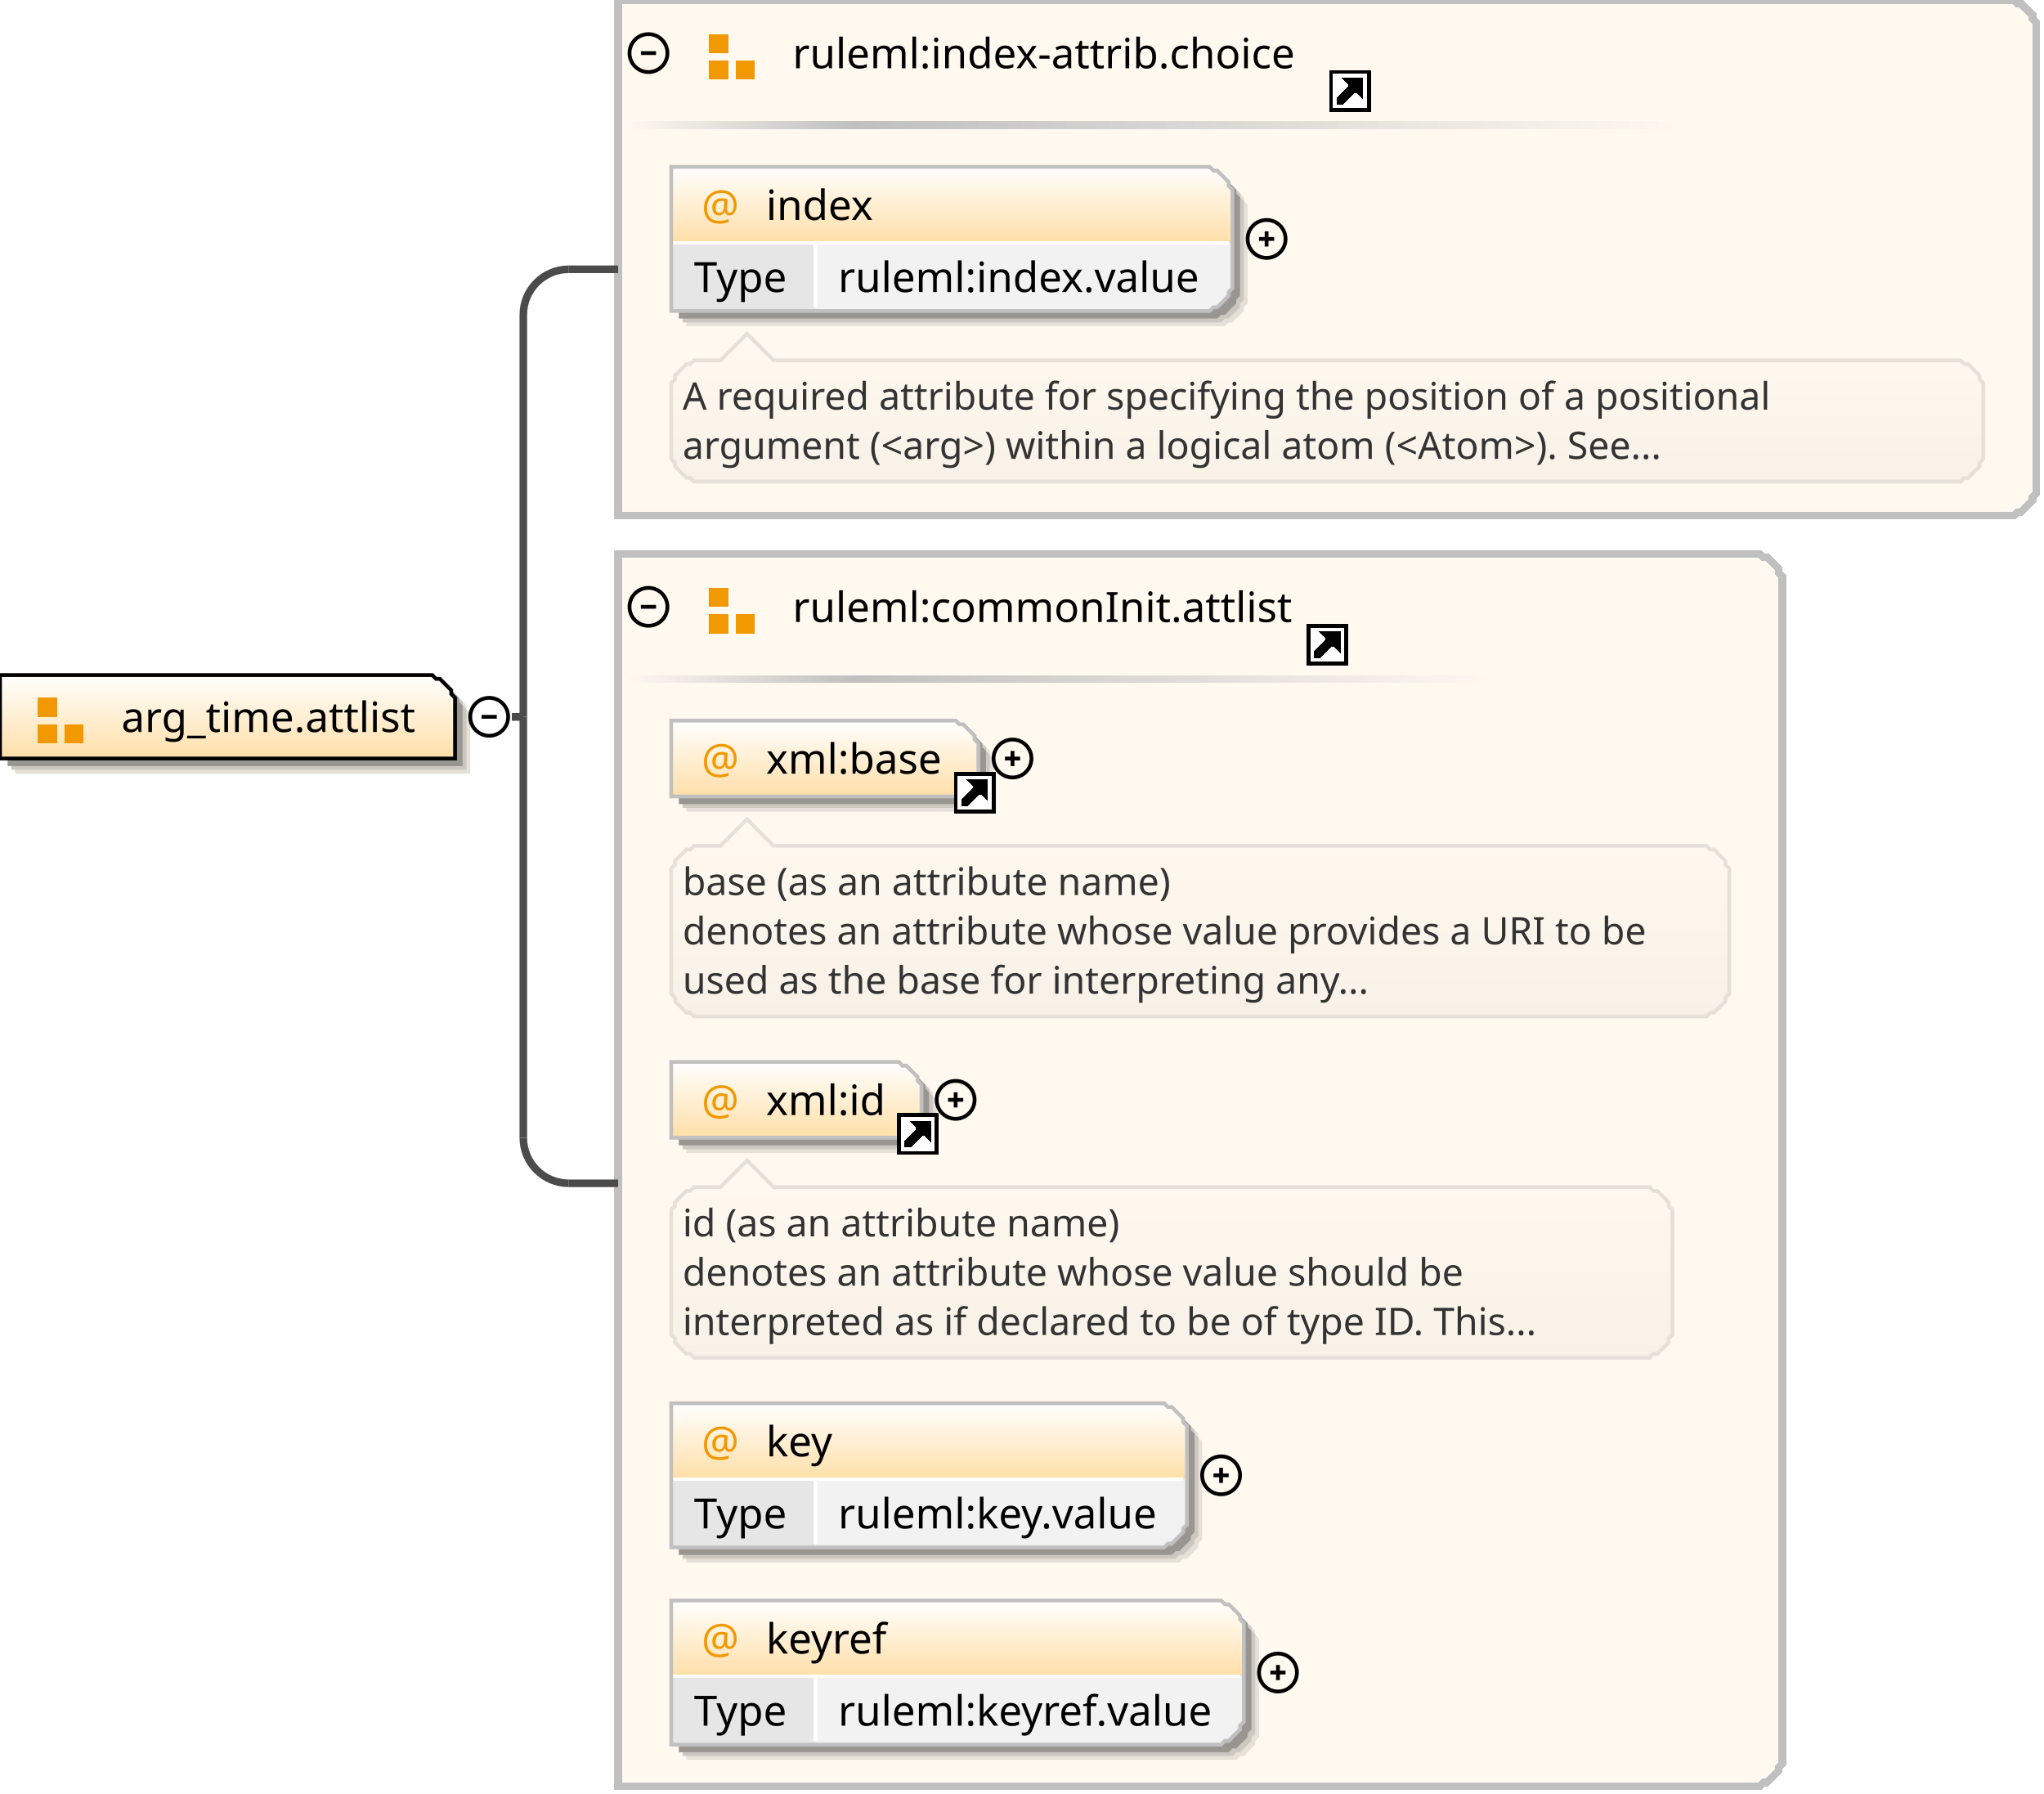
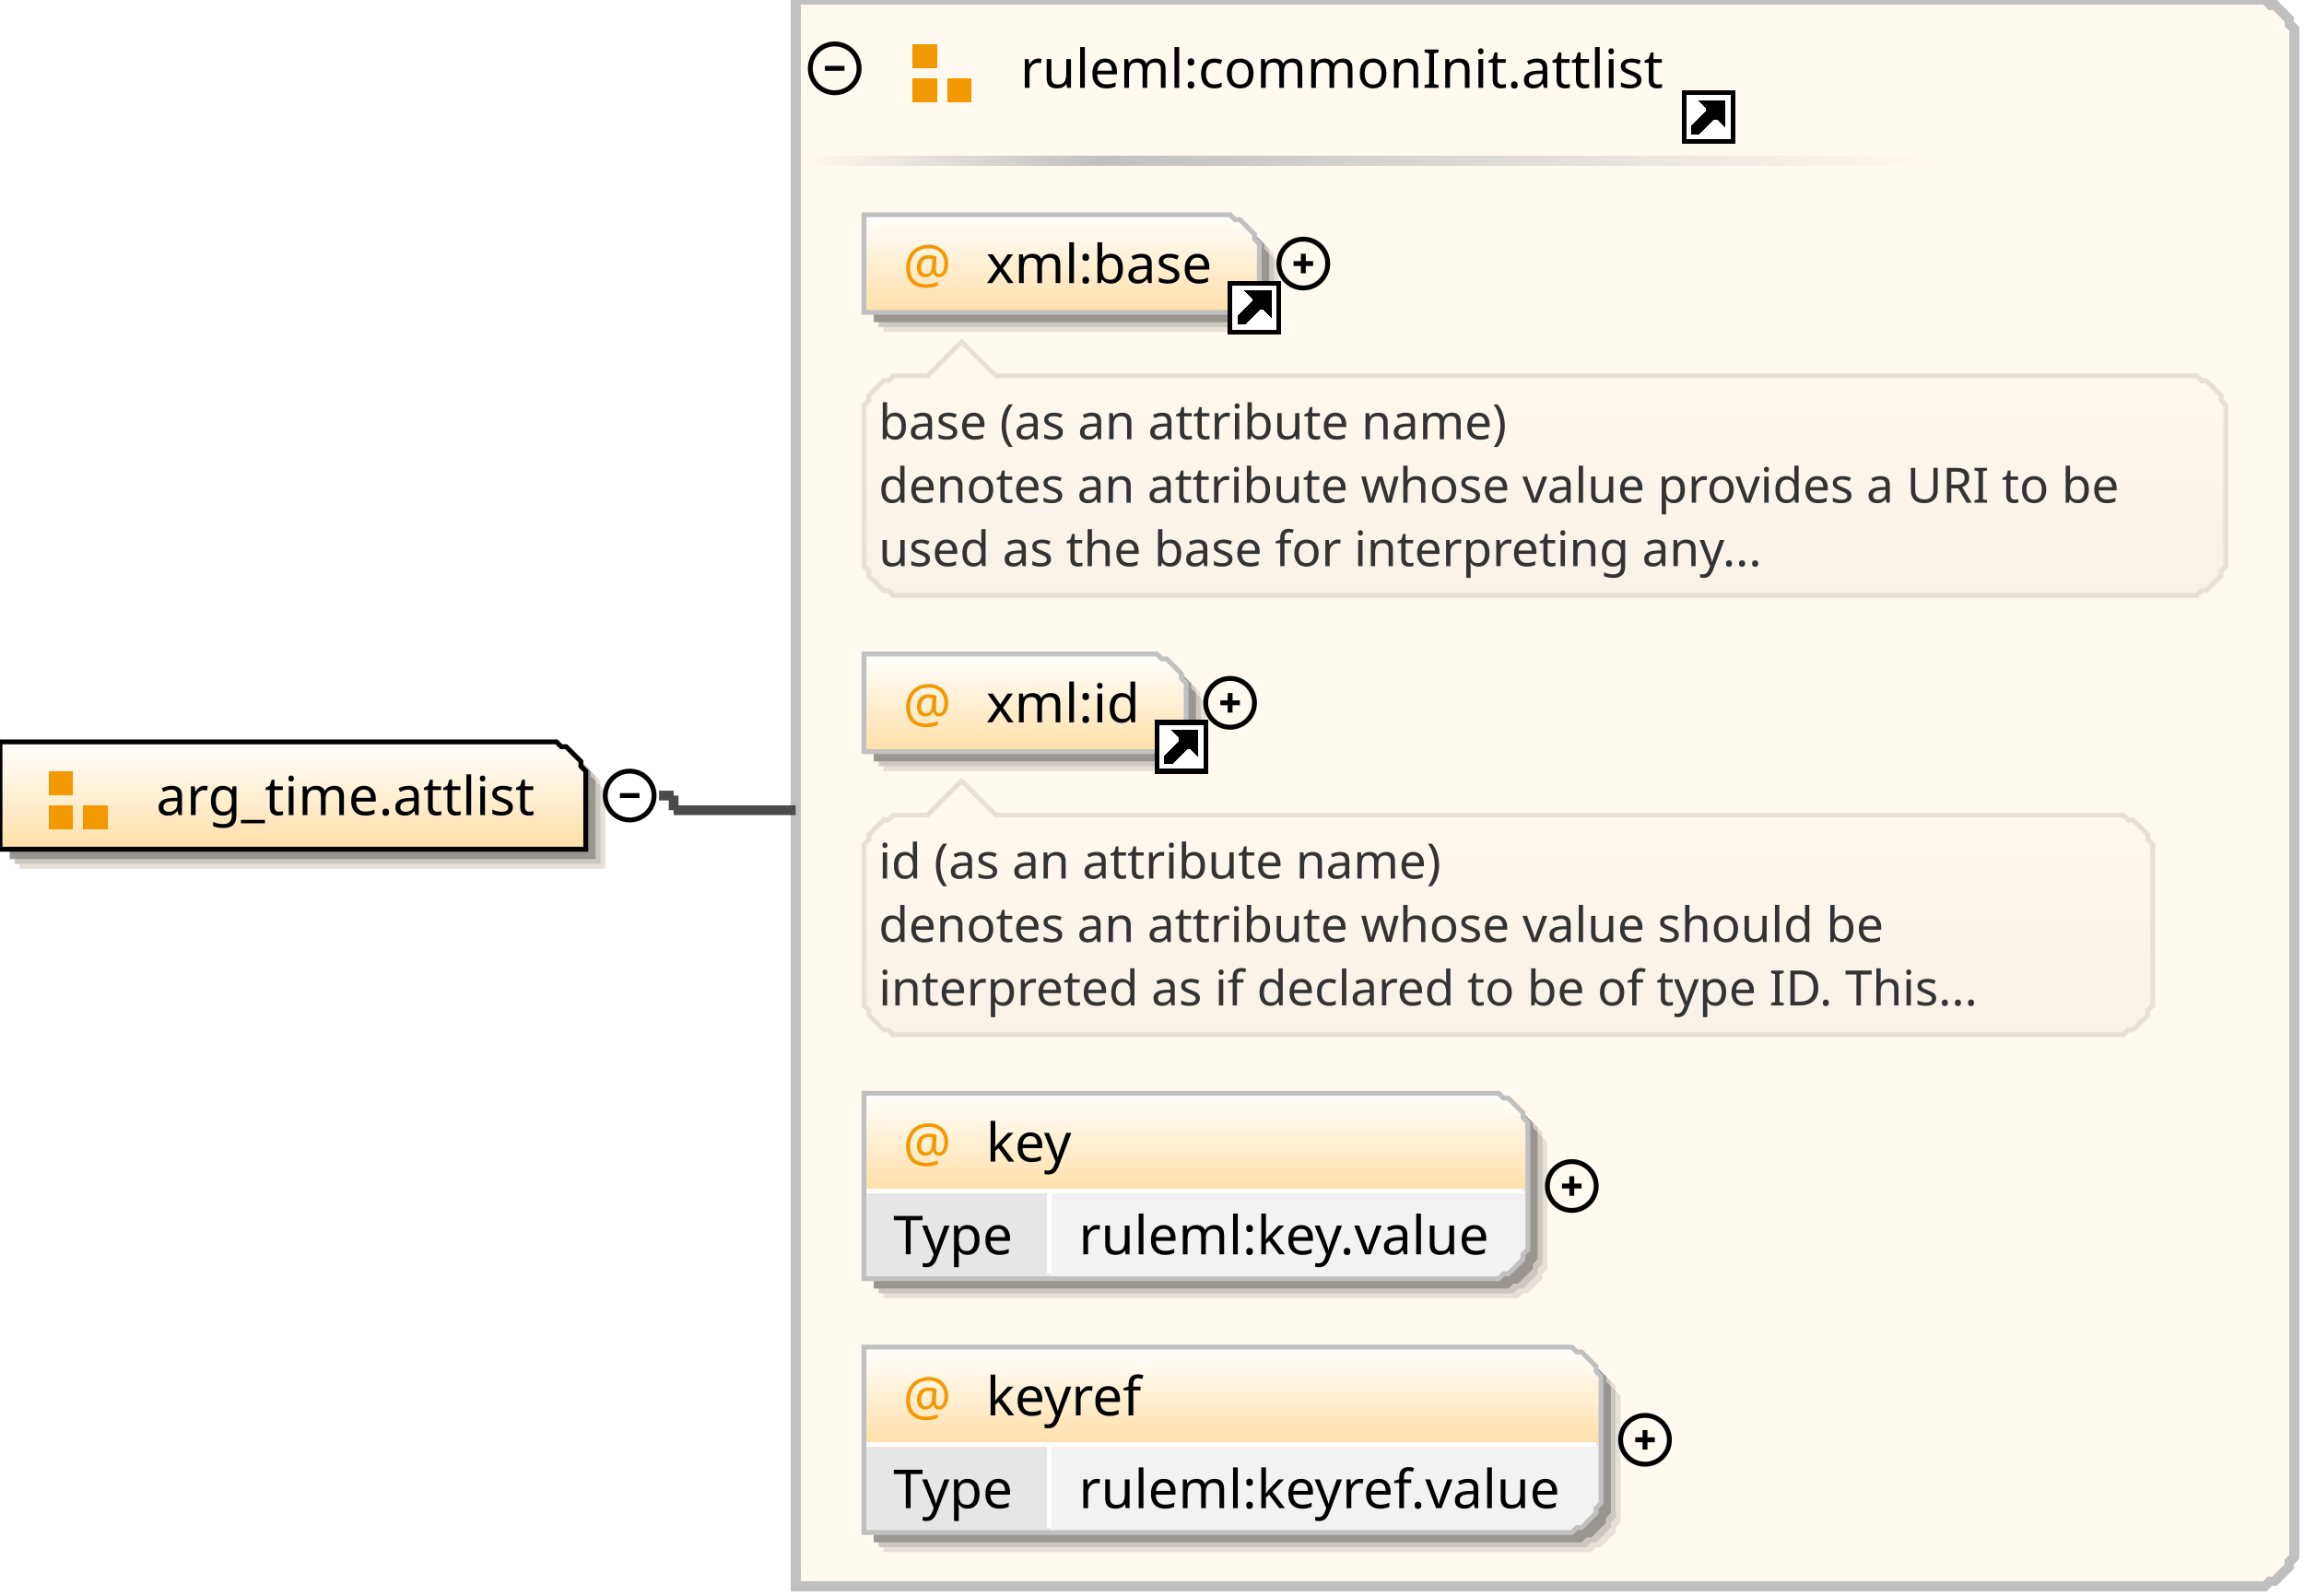
- <svg xmlns="http://www.w3.org/2000/svg" color-interpolation="auto" color-rendering="auto" fill="black" fill-opacity="1" font-family="'Dialog'" font-size="12" font-style="normal" font-weight="normal" height="473" image-rendering="auto" shape-rendering="auto" stroke="black" stroke-dasharray="none" stroke-dashoffset="0" stroke-linecap="square" stroke-linejoin="miter" stroke-miterlimit="10" stroke-opacity="1" stroke-width="1" text-rendering="auto" width="539">
+ <svg xmlns="http://www.w3.org/2000/svg" color-interpolation="auto" color-rendering="auto" fill="black" fill-opacity="1" font-family="'Dialog'" font-size="12" font-style="normal" font-weight="normal" height="327" image-rendering="auto" shape-rendering="auto" stroke="black" stroke-dasharray="none" stroke-dashoffset="0" stroke-linecap="square" stroke-linejoin="miter" stroke-miterlimit="10" stroke-opacity="1" stroke-width="1" text-rendering="auto" width="472">
  <defs id="genericDefs" />
  <g>
    <defs id="defs1">
-       <linearGradient gradientUnits="userSpaceOnUse" id="linearGradient1" spreadMethod="pad" x1="0" x2="0" y1="178" y2="200">
+       <linearGradient gradientUnits="userSpaceOnUse" id="linearGradient1" spreadMethod="pad" x1="0" x2="0" y1="152" y2="174">
        <stop offset="0%" stop-color="white" stop-opacity="1" />
        <stop offset="100%" stop-color="rgb(255,223,168)" stop-opacity="1" />
      </linearGradient>
-       <linearGradient gradientUnits="userSpaceOnUse" id="linearGradient2" spreadMethod="pad" x1="225" x2="446" y1="32" y2="32">
+       <linearGradient gradientUnits="userSpaceOnUse" id="linearGradient2" spreadMethod="pad" x1="225" x2="396" y1="32" y2="32">
        <stop offset="0%" stop-color="silver" stop-opacity="1" />
        <stop offset="100%" stop-color="rgb(255,249,240)" stop-opacity="1" />
      </linearGradient>
      <linearGradient gradientUnits="userSpaceOnUse" id="linearGradient3" spreadMethod="pad" x1="165" x2="225" y1="32" y2="32">
        <stop offset="0%" stop-color="rgb(255,249,240)" stop-opacity="1" />
        <stop offset="100%" stop-color="silver" stop-opacity="1" />
      </linearGradient>
      <linearGradient gradientUnits="userSpaceOnUse" id="linearGradient4" spreadMethod="pad" x1="177" x2="177" y1="44" y2="64">
        <stop offset="0%" stop-color="white" stop-opacity="1" />
        <stop offset="100%" stop-color="rgb(255,223,168)" stop-opacity="1" />
      </linearGradient>
-       <linearGradient gradientUnits="userSpaceOnUse" id="linearGradient5" spreadMethod="pad" x1="177" x2="177" y1="88" y2="127">
+       <linearGradient gradientUnits="userSpaceOnUse" id="linearGradient5" spreadMethod="pad" x1="177" x2="177" y1="70" y2="122">
        <stop offset="0%" stop-color="rgb(255,249,240)" stop-opacity="1" />
        <stop offset="100%" stop-color="rgb(247,241,232)" stop-opacity="1" />
      </linearGradient>
-       <linearGradient gradientUnits="userSpaceOnUse" id="linearGradient6" spreadMethod="pad" x1="225" x2="396" y1="178" y2="178">
-         <stop offset="0%" stop-color="silver" stop-opacity="1" />
-         <stop offset="100%" stop-color="rgb(255,249,240)" stop-opacity="1" />
-       </linearGradient>
-       <linearGradient gradientUnits="userSpaceOnUse" id="linearGradient7" spreadMethod="pad" x1="165" x2="225" y1="178" y2="178">
-         <stop offset="0%" stop-color="rgb(255,249,240)" stop-opacity="1" />
-         <stop offset="100%" stop-color="silver" stop-opacity="1" />
-       </linearGradient>
-       <linearGradient gradientUnits="userSpaceOnUse" id="linearGradient8" spreadMethod="pad" x1="177" x2="177" y1="190" y2="210">
+       <linearGradient gradientUnits="userSpaceOnUse" id="linearGradient6" spreadMethod="pad" x1="177" x2="177" y1="134" y2="154">
        <stop offset="0%" stop-color="white" stop-opacity="1" />
        <stop offset="100%" stop-color="rgb(255,223,168)" stop-opacity="1" />
      </linearGradient>
-       <linearGradient gradientUnits="userSpaceOnUse" id="linearGradient9" spreadMethod="pad" x1="177" x2="177" y1="216" y2="268">
+       <linearGradient gradientUnits="userSpaceOnUse" id="linearGradient7" spreadMethod="pad" x1="177" x2="177" y1="160" y2="212">
        <stop offset="0%" stop-color="rgb(255,249,240)" stop-opacity="1" />
        <stop offset="100%" stop-color="rgb(247,241,232)" stop-opacity="1" />
      </linearGradient>
-       <linearGradient gradientUnits="userSpaceOnUse" id="linearGradient10" spreadMethod="pad" x1="177" x2="177" y1="280" y2="300">
+       <linearGradient gradientUnits="userSpaceOnUse" id="linearGradient8" spreadMethod="pad" x1="177" x2="177" y1="224" y2="244">
        <stop offset="0%" stop-color="white" stop-opacity="1" />
        <stop offset="100%" stop-color="rgb(255,223,168)" stop-opacity="1" />
      </linearGradient>
-       <linearGradient gradientUnits="userSpaceOnUse" id="linearGradient11" spreadMethod="pad" x1="177" x2="177" y1="306" y2="358">
-         <stop offset="0%" stop-color="rgb(255,249,240)" stop-opacity="1" />
-         <stop offset="100%" stop-color="rgb(247,241,232)" stop-opacity="1" />
-       </linearGradient>
-       <linearGradient gradientUnits="userSpaceOnUse" id="linearGradient12" spreadMethod="pad" x1="177" x2="177" y1="370" y2="390">
-         <stop offset="0%" stop-color="white" stop-opacity="1" />
-         <stop offset="100%" stop-color="rgb(255,223,168)" stop-opacity="1" />
-       </linearGradient>
-       <linearGradient gradientUnits="userSpaceOnUse" id="linearGradient13" spreadMethod="pad" x1="177" x2="177" y1="422" y2="442">
+       <linearGradient gradientUnits="userSpaceOnUse" id="linearGradient9" spreadMethod="pad" x1="177" x2="177" y1="276" y2="296">
        <stop offset="0%" stop-color="white" stop-opacity="1" />
        <stop offset="100%" stop-color="rgb(255,223,168)" stop-opacity="1" />
      </linearGradient>
      <clipPath clipPathUnits="userSpaceOnUse" id="clipPath1">
-         <path d="M0 0 L539 0 L539 473 L0 473 L0 0 Z" />
+         <path d="M0 0 L472 0 L472 327 L0 327 L0 0 Z" />
      </clipPath>
    </defs>
    <g fill="white" stroke="white" text-rendering="geometricPrecision">
-       <rect clip-path="url(#clipPath1)" height="473" stroke="none" width="539" x="0" y="0" />
+       <rect clip-path="url(#clipPath1)" height="327" stroke="none" width="472" x="0" y="0" />
    </g>
    <g fill="rgb(229,224,216)" font-family="sans-serif" font-size="11" stroke="rgb(229,224,216)" text-rendering="geometricPrecision">
-       <polygon clip-path="url(#clipPath1)" points=" 4 182 118 182 119 183 120 183 121 184 122 185 123 186 123 187 124 188 124 204 4 204" stroke="none" />
-       <polygon clip-path="url(#clipPath1)" fill="rgb(204,199,192)" points=" 3 181 117 181 118 182 119 182 120 183 121 184 122 185 122 186 123 187 123 203 3 203" stroke="none" />
-       <polygon clip-path="url(#clipPath1)" fill="rgb(153,149,144)" points=" 2 180 116 180 117 181 118 181 119 182 120 183 121 184 121 185 122 186 122 202 2 202" stroke="none" />
-       <polygon clip-path="url(#clipPath1)" fill="url(#linearGradient1)" points=" 0 178 114 178 115 179 116 179 117 180 118 181 119 182 119 183 120 184 120 200 0 200" shape-rendering="crispEdges" stroke="none" />
-       <polygon clip-path="url(#clipPath1)" fill="none" points=" 0 178 114 178 115 179 116 179 117 180 118 181 119 182 119 183 120 184 120 200 0 200" stroke="black" stroke-linecap="butt" />
+       <polygon clip-path="url(#clipPath1)" points=" 4 156 118 156 119 157 120 157 121 158 122 159 123 160 123 161 124 162 124 178 4 178" stroke="none" />
+       <polygon clip-path="url(#clipPath1)" fill="rgb(204,199,192)" points=" 3 155 117 155 118 156 119 156 120 157 121 158 122 159 122 160 123 161 123 177 3 177" stroke="none" />
+       <polygon clip-path="url(#clipPath1)" fill="rgb(153,149,144)" points=" 2 154 116 154 117 155 118 155 119 156 120 157 121 158 121 159 122 160 122 176 2 176" stroke="none" />
+       <polygon clip-path="url(#clipPath1)" fill="url(#linearGradient1)" points=" 0 152 114 152 115 153 116 153 117 154 118 155 119 156 119 157 120 158 120 174 0 174" shape-rendering="crispEdges" stroke="none" />
+       <polygon clip-path="url(#clipPath1)" fill="none" points=" 0 152 114 152 115 153 116 153 117 154 118 155 119 156 119 157 120 158 120 174 0 174" stroke="black" stroke-linecap="butt" />
    </g>
    <g fill="rgb(242,152,0)" font-family="sans-serif" font-size="11" shape-rendering="crispEdges" stroke="rgb(242,152,0)" stroke-linecap="butt" text-rendering="geometricPrecision">
-       <rect clip-path="url(#clipPath1)" height="5" stroke="none" width="5" x="10" y="184" />
-       <rect clip-path="url(#clipPath1)" height="5" stroke="none" width="5" x="10" y="191" />
-       <rect clip-path="url(#clipPath1)" height="5" stroke="none" width="5" x="17" y="191" />
-       <text clip-path="url(#clipPath1)" fill="black" stroke="none" x="32" xml:space="preserve" y="193">arg_time.attlist</text>
-       <circle clip-path="url(#clipPath1)" cx="129" cy="189" fill="none" r="5" shape-rendering="auto" stroke="black" />
-       <line clip-path="url(#clipPath1)" fill="none" shape-rendering="auto" stroke="black" x1="127" x2="131" y1="189" y2="189" />
-       <polygon clip-path="url(#clipPath1)" fill="rgb(255,249,240)" points=" 163 0 531 0 532 1 533 1 534 2 535 3 536 4 536 5 537 6 537 130 536 131 536 132 535 133 534 134 533 135 532 135 531 136 163 136" stroke="none" stroke-width="2" />
-       <polygon clip-path="url(#clipPath1)" fill="none" points=" 163 0 531 0 532 1 533 1 534 2 535 3 536 4 536 5 537 6 537 130 536 131 536 132 535 133 534 134 533 135 532 135 531 136 163 136" stroke="silver" stroke-width="2" />
-       <rect clip-path="url(#clipPath1)" fill="url(#linearGradient2)" height="2" stroke="none" stroke-width="2" width="221" x="225" y="32" />
+       <rect clip-path="url(#clipPath1)" height="5" stroke="none" width="5" x="10" y="158" />
+       <rect clip-path="url(#clipPath1)" height="5" stroke="none" width="5" x="10" y="165" />
+       <rect clip-path="url(#clipPath1)" height="5" stroke="none" width="5" x="17" y="165" />
+       <text clip-path="url(#clipPath1)" fill="black" stroke="none" x="32" xml:space="preserve" y="167">arg_time.attlist</text>
+       <circle clip-path="url(#clipPath1)" cx="129" cy="163" fill="none" r="5" shape-rendering="auto" stroke="black" />
+       <line clip-path="url(#clipPath1)" fill="none" shape-rendering="auto" stroke="black" x1="127" x2="131" y1="163" y2="163" />
+       <polygon clip-path="url(#clipPath1)" fill="rgb(255,249,240)" points=" 163 0 464 0 465 1 466 1 467 2 468 3 469 4 469 5 470 6 470 319 469 320 469 321 468 322 467 323 466 324 465 324 464 325 163 325" stroke="none" stroke-width="2" />
+       <polygon clip-path="url(#clipPath1)" fill="none" points=" 163 0 464 0 465 1 466 1 467 2 468 3 469 4 469 5 470 6 470 319 469 320 469 321 468 322 467 323 466 324 465 324 464 325 163 325" stroke="silver" stroke-width="2" />
+       <rect clip-path="url(#clipPath1)" fill="url(#linearGradient2)" height="2" stroke="none" stroke-width="2" width="171" x="225" y="32" />
      <rect clip-path="url(#clipPath1)" fill="url(#linearGradient3)" height="2" stroke="none" stroke-width="2" width="60" x="165" y="32" />
      <rect clip-path="url(#clipPath1)" height="5" stroke="none" width="5" x="187" y="9" />
      <rect clip-path="url(#clipPath1)" height="5" stroke="none" width="5" x="187" y="16" />
      <rect clip-path="url(#clipPath1)" height="5" stroke="none" width="5" x="194" y="16" />
-       <text clip-path="url(#clipPath1)" fill="black" stroke="none" x="209" xml:space="preserve" y="18">ruleml:index-attrib.choice</text>
-       <rect clip-path="url(#clipPath1)" fill="white" height="10" stroke="none" width="10" x="351" y="19" />
-       <polygon clip-path="url(#clipPath1)" fill="none" points=" 353 27 353 26 356 23 356 22 355 21 359 21 359 25 358 24 357 24 354 27" stroke="black" />
-       <polygon clip-path="url(#clipPath1)" fill="black" points=" 353 27 353 26 356 23 356 22 355 21 359 21 359 25 358 24 357 24 354 27" stroke="none" />
-       <rect clip-path="url(#clipPath1)" fill="none" height="10" stroke="black" width="10" x="351" y="19" />
+       <text clip-path="url(#clipPath1)" fill="black" stroke="none" x="209" xml:space="preserve" y="18">ruleml:commonInit.attlist</text>
+       <rect clip-path="url(#clipPath1)" fill="white" height="10" stroke="none" width="10" x="345" y="19" />
+       <polygon clip-path="url(#clipPath1)" fill="none" points=" 347 27 347 26 350 23 350 22 349 21 353 21 353 25 352 24 351 24 348 27" stroke="black" />
+       <polygon clip-path="url(#clipPath1)" fill="black" points=" 347 27 347 26 350 23 350 22 349 21 353 21 353 25 352 24 351 24 348 27" stroke="none" />
+       <rect clip-path="url(#clipPath1)" fill="none" height="10" stroke="black" width="10" x="345" y="19" />
      <circle clip-path="url(#clipPath1)" cx="171" cy="14" fill="none" r="5" shape-rendering="auto" stroke="black" />
      <line clip-path="url(#clipPath1)" fill="none" shape-rendering="auto" stroke="black" x1="169" x2="173" y1="14" y2="14" />
-       <polygon clip-path="url(#clipPath1)" fill="rgb(229,224,216)" points=" 181 48 323 48 324 49 325 49 326 50 327 51 328 52 328 53 329 54 329 80 328 81 328 82 327 83 326 84 325 85 324 85 323 86 181 86" shape-rendering="auto" stroke="none" />
-       <polygon clip-path="url(#clipPath1)" fill="rgb(204,199,192)" points=" 180 47 322 47 323 48 324 48 325 49 326 50 327 51 327 52 328 53 328 79 327 80 327 81 326 82 325 83 324 84 323 84 322 85 180 85" shape-rendering="auto" stroke="none" />
-       <polygon clip-path="url(#clipPath1)" fill="rgb(153,149,144)" points=" 179 46 321 46 322 47 323 47 324 48 325 49 326 50 326 51 327 52 327 78 326 79 326 80 325 81 324 82 323 83 322 83 321 84 179 84" shape-rendering="auto" stroke="none" />
-       <polygon clip-path="url(#clipPath1)" fill="url(#linearGradient4)" points=" 177 44 319 44 320 45 321 45 322 46 323 47 324 48 324 49 325 50 325 64 324 64 324 64 323 64 322 64 321 64 320 64 319 64 177 64" stroke="none" />
-       <polygon clip-path="url(#clipPath1)" fill="rgb(230,230,230)" points=" 177 64 215 64 215 64 215 64 215 64 215 64 215 64 215 64 215 64 215 76 215 77 215 78 215 79 215 80 215 81 215 81 215 82 177 82" stroke="none" />
-       <polygon clip-path="url(#clipPath1)" fill="rgb(242,242,242)" points=" 215 64 319 64 320 64 321 64 322 64 323 64 324 64 324 64 325 64 325 76 324 77 324 78 323 79 322 80 321 81 320 81 319 82 215 82" stroke="none" />
-       <line clip-path="url(#clipPath1)" fill="none" stroke="white" x1="177" x2="324" y1="64" y2="64" />
-       <text clip-path="url(#clipPath1)" fill="black" stroke="none" x="183" xml:space="preserve" y="77">Type</text>
-       <text clip-path="url(#clipPath1)" fill="black" stroke="none" x="221" xml:space="preserve" y="77">ruleml:index.value</text>
-       <line clip-path="url(#clipPath1)" fill="none" stroke="white" x1="215" x2="215" y1="64" y2="81" />
-       <polygon clip-path="url(#clipPath1)" fill="none" points=" 177 44 319 44 320 45 321 45 322 46 323 47 324 48 324 49 325 50 325 76 324 77 324 78 323 79 322 80 321 81 320 81 319 82 177 82" shape-rendering="auto" stroke="silver" />
+       <polygon clip-path="url(#clipPath1)" fill="rgb(229,224,216)" points=" 181 48 256 48 257 49 258 49 259 50 260 51 261 52 261 53 262 54 262 62 261 63 261 64 260 65 259 66 258 67 257 67 256 68 181 68" shape-rendering="auto" stroke="none" />
+       <polygon clip-path="url(#clipPath1)" fill="rgb(204,199,192)" points=" 180 47 255 47 256 48 257 48 258 49 259 50 260 51 260 52 261 53 261 61 260 62 260 63 259 64 258 65 257 66 256 66 255 67 180 67" shape-rendering="auto" stroke="none" />
+       <polygon clip-path="url(#clipPath1)" fill="rgb(153,149,144)" points=" 179 46 254 46 255 47 256 47 257 48 258 49 259 50 259 51 260 52 260 60 259 61 259 62 258 63 257 64 256 65 255 65 254 66 179 66" shape-rendering="auto" stroke="none" />
+       <polygon clip-path="url(#clipPath1)" fill="url(#linearGradient4)" points=" 177 44 252 44 253 45 254 45 255 46 256 47 257 48 257 49 258 50 258 58 257 59 257 60 256 61 255 62 254 63 253 63 252 64 177 64" stroke="none" />
+       <polygon clip-path="url(#clipPath1)" fill="none" points=" 177 44 252 44 253 45 254 45 255 46 256 47 257 48 257 49 258 50 258 58 257 59 257 60 256 61 255 62 254 63 253 63 252 64 177 64" shape-rendering="auto" stroke="silver" />
      <text clip-path="url(#clipPath1)" stroke="none" x="185" xml:space="preserve" y="58">@</text>
-       <text clip-path="url(#clipPath1)" fill="black" stroke="none" x="202" xml:space="preserve" y="58">index</text>
-       <circle clip-path="url(#clipPath1)" cx="334" cy="63" fill="none" r="5" shape-rendering="auto" stroke="black" />
-       <line clip-path="url(#clipPath1)" fill="none" shape-rendering="auto" stroke="black" x1="332" x2="336" y1="63" y2="63" />
-       <line clip-path="url(#clipPath1)" fill="none" shape-rendering="auto" stroke="black" x1="334" x2="334" y1="61" y2="65" />
-       <polygon clip-path="url(#clipPath1)" fill="url(#linearGradient5)" points=" 177 101 178 100 178 99 179 98 180 97 181 96 182 96 183 95 190 95 197 88 204 95 517 95 518 96 519 96 520 97 521 98 522 99 522 100 523 101 523 121 522 122 522 123 521 124 520 125 519 126 518 126 517 127 183 127 182 126 181 126 180 125 179 124 178 123 178 122 177 121" stroke="none" />
-       <polygon clip-path="url(#clipPath1)" fill="none" points=" 177 101 178 100 178 99 179 98 180 97 181 96 182 96 183 95 190 95 197 88 204 95 517 95 518 96 519 96 520 97 521 98 522 99 522 100 523 101 523 121 522 122 522 123 521 124 520 125 519 126 518 126 517 127 183 127 182 126 181 126 180 125 179 124 178 123 178 122 177 121" shape-rendering="auto" stroke="rgb(229,224,216)" />
-       <text clip-path="url(#clipPath1)" fill="rgb(51,51,51)" font-size="10" stroke="none" x="180" xml:space="preserve" y="108">A required attribute for specifying the position of a positional </text>
-       <text clip-path="url(#clipPath1)" fill="rgb(51,51,51)" font-size="10" stroke="none" x="180" xml:space="preserve" y="121">argument (&lt;arg&gt;) within a logical atom (&lt;Atom&gt;). See...</text>
+       <text clip-path="url(#clipPath1)" fill="black" stroke="none" x="202" xml:space="preserve" y="58">xml:base</text>
+       <rect clip-path="url(#clipPath1)" fill="white" height="10" stroke="none" width="10" x="252" y="58" />
+       <polygon clip-path="url(#clipPath1)" fill="none" points=" 254 66 254 65 257 62 257 61 256 60 260 60 260 64 259 63 258 63 255 66" stroke="black" />
+       <polygon clip-path="url(#clipPath1)" fill="black" points=" 254 66 254 65 257 62 257 61 256 60 260 60 260 64 259 63 258 63 255 66" stroke="none" />
+       <rect clip-path="url(#clipPath1)" fill="none" height="10" stroke="black" width="10" x="252" y="58" />
+       <circle clip-path="url(#clipPath1)" cx="267" cy="54" fill="none" r="5" shape-rendering="auto" stroke="black" />
+       <line clip-path="url(#clipPath1)" fill="none" shape-rendering="auto" stroke="black" x1="265" x2="269" y1="54" y2="54" />
+       <line clip-path="url(#clipPath1)" fill="none" shape-rendering="auto" stroke="black" x1="267" x2="267" y1="52" y2="56" />
+       <polygon clip-path="url(#clipPath1)" fill="url(#linearGradient5)" points=" 177 83 178 82 178 81 179 80 180 79 181 78 182 78 183 77 190 77 197 70 204 77 450 77 451 78 452 78 453 79 454 80 455 81 455 82 456 83 456 116 455 117 455 118 454 119 453 120 452 121 451 121 450 122 183 122 182 121 181 121 180 120 179 119 178 118 178 117 177 116" stroke="none" />
+       <polygon clip-path="url(#clipPath1)" fill="none" points=" 177 83 178 82 178 81 179 80 180 79 181 78 182 78 183 77 190 77 197 70 204 77 450 77 451 78 452 78 453 79 454 80 455 81 455 82 456 83 456 116 455 117 455 118 454 119 453 120 452 121 451 121 450 122 183 122 182 121 181 121 180 120 179 119 178 118 178 117 177 116" shape-rendering="auto" stroke="rgb(229,224,216)" />
+       <text clip-path="url(#clipPath1)" fill="rgb(51,51,51)" font-size="10" stroke="none" x="180" xml:space="preserve" y="90">base (as an attribute name)</text>
+       <text clip-path="url(#clipPath1)" fill="rgb(51,51,51)" font-size="10" stroke="none" x="180" xml:space="preserve" y="103">denotes an attribute whose value provides a URI to be </text>
+       <text clip-path="url(#clipPath1)" fill="rgb(51,51,51)" font-size="10" stroke="none" x="180" xml:space="preserve" y="116">used as the base for interpreting any...</text>
+       <polygon clip-path="url(#clipPath1)" fill="rgb(229,224,216)" points=" 181 138 241 138 242 139 243 139 244 140 245 141 246 142 246 143 247 144 247 152 246 153 246 154 245 155 244 156 243 157 242 157 241 158 181 158" shape-rendering="auto" stroke="none" />
+       <polygon clip-path="url(#clipPath1)" fill="rgb(204,199,192)" points=" 180 137 240 137 241 138 242 138 243 139 244 140 245 141 245 142 246 143 246 151 245 152 245 153 244 154 243 155 242 156 241 156 240 157 180 157" shape-rendering="auto" stroke="none" />
+       <polygon clip-path="url(#clipPath1)" fill="rgb(153,149,144)" points=" 179 136 239 136 240 137 241 137 242 138 243 139 244 140 244 141 245 142 245 150 244 151 244 152 243 153 242 154 241 155 240 155 239 156 179 156" shape-rendering="auto" stroke="none" />
+       <polygon clip-path="url(#clipPath1)" fill="url(#linearGradient6)" points=" 177 134 237 134 238 135 239 135 240 136 241 137 242 138 242 139 243 140 243 148 242 149 242 150 241 151 240 152 239 153 238 153 237 154 177 154" stroke="none" />
+       <polygon clip-path="url(#clipPath1)" fill="none" points=" 177 134 237 134 238 135 239 135 240 136 241 137 242 138 242 139 243 140 243 148 242 149 242 150 241 151 240 152 239 153 238 153 237 154 177 154" shape-rendering="auto" stroke="silver" />
+       <text clip-path="url(#clipPath1)" stroke="none" x="185" xml:space="preserve" y="148">@</text>
+       <text clip-path="url(#clipPath1)" fill="black" stroke="none" x="202" xml:space="preserve" y="148">xml:id</text>
+       <rect clip-path="url(#clipPath1)" fill="white" height="10" stroke="none" width="10" x="237" y="148" />
+       <polygon clip-path="url(#clipPath1)" fill="none" points=" 239 156 239 155 242 152 242 151 241 150 245 150 245 154 244 153 243 153 240 156" stroke="black" />
+       <polygon clip-path="url(#clipPath1)" fill="black" points=" 239 156 239 155 242 152 242 151 241 150 245 150 245 154 244 153 243 153 240 156" stroke="none" />
+       <rect clip-path="url(#clipPath1)" fill="none" height="10" stroke="black" width="10" x="237" y="148" />
+       <circle clip-path="url(#clipPath1)" cx="252" cy="144" fill="none" r="5" shape-rendering="auto" stroke="black" />
+       <line clip-path="url(#clipPath1)" fill="none" shape-rendering="auto" stroke="black" x1="250" x2="254" y1="144" y2="144" />
+       <line clip-path="url(#clipPath1)" fill="none" shape-rendering="auto" stroke="black" x1="252" x2="252" y1="142" y2="146" />
+       <polygon clip-path="url(#clipPath1)" fill="url(#linearGradient7)" points=" 177 173 178 172 178 171 179 170 180 169 181 168 182 168 183 167 190 167 197 160 204 167 435 167 436 168 437 168 438 169 439 170 440 171 440 172 441 173 441 206 440 207 440 208 439 209 438 210 437 211 436 211 435 212 183 212 182 211 181 211 180 210 179 209 178 208 178 207 177 206" stroke="none" />
+       <polygon clip-path="url(#clipPath1)" fill="none" points=" 177 173 178 172 178 171 179 170 180 169 181 168 182 168 183 167 190 167 197 160 204 167 435 167 436 168 437 168 438 169 439 170 440 171 440 172 441 173 441 206 440 207 440 208 439 209 438 210 437 211 436 211 435 212 183 212 182 211 181 211 180 210 179 209 178 208 178 207 177 206" shape-rendering="auto" stroke="rgb(229,224,216)" />
+       <text clip-path="url(#clipPath1)" fill="rgb(51,51,51)" font-size="10" stroke="none" x="180" xml:space="preserve" y="180">id (as an attribute name)</text>
+       <text clip-path="url(#clipPath1)" fill="rgb(51,51,51)" font-size="10" stroke="none" x="180" xml:space="preserve" y="193">denotes an attribute whose value should be </text>
+       <text clip-path="url(#clipPath1)" fill="rgb(51,51,51)" font-size="10" stroke="none" x="180" xml:space="preserve" y="206">interpreted as if declared to be of type ID. This...</text>
+       <polygon clip-path="url(#clipPath1)" fill="rgb(229,224,216)" points=" 181 228 311 228 312 229 313 229 314 230 315 231 316 232 316 233 317 234 317 260 316 261 316 262 315 263 314 264 313 265 312 265 311 266 181 266" shape-rendering="auto" stroke="none" />
+       <polygon clip-path="url(#clipPath1)" fill="rgb(204,199,192)" points=" 180 227 310 227 311 228 312 228 313 229 314 230 315 231 315 232 316 233 316 259 315 260 315 261 314 262 313 263 312 264 311 264 310 265 180 265" shape-rendering="auto" stroke="none" />
+       <polygon clip-path="url(#clipPath1)" fill="rgb(153,149,144)" points=" 179 226 309 226 310 227 311 227 312 228 313 229 314 230 314 231 315 232 315 258 314 259 314 260 313 261 312 262 311 263 310 263 309 264 179 264" shape-rendering="auto" stroke="none" />
+       <polygon clip-path="url(#clipPath1)" fill="url(#linearGradient8)" points=" 177 224 307 224 308 225 309 225 310 226 311 227 312 228 312 229 313 230 313 244 312 244 312 244 311 244 310 244 309 244 308 244 307 244 177 244" stroke="none" />
+       <polygon clip-path="url(#clipPath1)" fill="rgb(230,230,230)" points=" 177 244 215 244 215 244 215 244 215 244 215 244 215 244 215 244 215 244 215 256 215 257 215 258 215 259 215 260 215 261 215 261 215 262 177 262" stroke="none" />
+       <polygon clip-path="url(#clipPath1)" fill="rgb(242,242,242)" points=" 215 244 307 244 308 244 309 244 310 244 311 244 312 244 312 244 313 244 313 256 312 257 312 258 311 259 310 260 309 261 308 261 307 262 215 262" stroke="none" />
+       <line clip-path="url(#clipPath1)" fill="none" stroke="white" x1="177" x2="312" y1="244" y2="244" />
+       <text clip-path="url(#clipPath1)" fill="black" stroke="none" x="183" xml:space="preserve" y="257">Type</text>
+       <text clip-path="url(#clipPath1)" fill="black" stroke="none" x="221" xml:space="preserve" y="257">ruleml:key.value</text>
+       <line clip-path="url(#clipPath1)" fill="none" stroke="white" x1="215" x2="215" y1="244" y2="261" />
+       <polygon clip-path="url(#clipPath1)" fill="none" points=" 177 224 307 224 308 225 309 225 310 226 311 227 312 228 312 229 313 230 313 256 312 257 312 258 311 259 310 260 309 261 308 261 307 262 177 262" shape-rendering="auto" stroke="silver" />
+       <text clip-path="url(#clipPath1)" stroke="none" x="185" xml:space="preserve" y="238">@</text>
+       <text clip-path="url(#clipPath1)" fill="black" stroke="none" x="202" xml:space="preserve" y="238">key</text>
+       <circle clip-path="url(#clipPath1)" cx="322" cy="243" fill="none" r="5" shape-rendering="auto" stroke="black" />
+       <line clip-path="url(#clipPath1)" fill="none" shape-rendering="auto" stroke="black" x1="320" x2="324" y1="243" y2="243" />
+       <line clip-path="url(#clipPath1)" fill="none" shape-rendering="auto" stroke="black" x1="322" x2="322" y1="241" y2="245" />
+       <polygon clip-path="url(#clipPath1)" fill="rgb(229,224,216)" points=" 181 280 326 280 327 281 328 281 329 282 330 283 331 284 331 285 332 286 332 312 331 313 331 314 330 315 329 316 328 317 327 317 326 318 181 318" shape-rendering="auto" stroke="none" />
+       <polygon clip-path="url(#clipPath1)" fill="rgb(204,199,192)" points=" 180 279 325 279 326 280 327 280 328 281 329 282 330 283 330 284 331 285 331 311 330 312 330 313 329 314 328 315 327 316 326 316 325 317 180 317" shape-rendering="auto" stroke="none" />
+       <polygon clip-path="url(#clipPath1)" fill="rgb(153,149,144)" points=" 179 278 324 278 325 279 326 279 327 280 328 281 329 282 329 283 330 284 330 310 329 311 329 312 328 313 327 314 326 315 325 315 324 316 179 316" shape-rendering="auto" stroke="none" />
+       <polygon clip-path="url(#clipPath1)" fill="url(#linearGradient9)" points=" 177 276 322 276 323 277 324 277 325 278 326 279 327 280 327 281 328 282 328 296 327 296 327 296 326 296 325 296 324 296 323 296 322 296 177 296" stroke="none" />
+       <polygon clip-path="url(#clipPath1)" fill="rgb(230,230,230)" points=" 177 296 215 296 215 296 215 296 215 296 215 296 215 296 215 296 215 296 215 308 215 309 215 310 215 311 215 312 215 313 215 313 215 314 177 314" stroke="none" />
+       <polygon clip-path="url(#clipPath1)" fill="rgb(242,242,242)" points=" 215 296 322 296 323 296 324 296 325 296 326 296 327 296 327 296 328 296 328 308 327 309 327 310 326 311 325 312 324 313 323 313 322 314 215 314" stroke="none" />
+       <line clip-path="url(#clipPath1)" fill="none" stroke="white" x1="177" x2="327" y1="296" y2="296" />
+       <text clip-path="url(#clipPath1)" fill="black" stroke="none" x="183" xml:space="preserve" y="309">Type</text>
+       <text clip-path="url(#clipPath1)" fill="black" stroke="none" x="221" xml:space="preserve" y="309">ruleml:keyref.value</text>
+       <line clip-path="url(#clipPath1)" fill="none" stroke="white" x1="215" x2="215" y1="296" y2="313" />
+       <polygon clip-path="url(#clipPath1)" fill="none" points=" 177 276 322 276 323 277 324 277 325 278 326 279 327 280 327 281 328 282 328 308 327 309 327 310 326 311 325 312 324 313 323 313 322 314 177 314" shape-rendering="auto" stroke="silver" />
+       <text clip-path="url(#clipPath1)" stroke="none" x="185" xml:space="preserve" y="290">@</text>
+       <text clip-path="url(#clipPath1)" fill="black" stroke="none" x="202" xml:space="preserve" y="290">keyref</text>
+       <circle clip-path="url(#clipPath1)" cx="337" cy="295" fill="none" r="5" shape-rendering="auto" stroke="black" />
+       <line clip-path="url(#clipPath1)" fill="none" shape-rendering="auto" stroke="black" x1="335" x2="339" y1="295" y2="295" />
+       <line clip-path="url(#clipPath1)" fill="none" shape-rendering="auto" stroke="black" x1="337" x2="337" y1="293" y2="297" />
    </g>
    <g fill="rgb(75,75,75)" font-family="sans-serif" font-size="11" stroke="rgb(75,75,75)" stroke-linecap="butt" stroke-width="2" text-rendering="geometricPrecision">
-       <line clip-path="url(#clipPath1)" fill="none" x1="135" x2="138" y1="189" y2="189" />
-       <line clip-path="url(#clipPath1)" fill="none" x1="138" x2="138" y1="83" y2="189" />
-       <line clip-path="url(#clipPath1)" fill="none" x1="150" x2="163" y1="71" y2="71" />
-       <path clip-path="url(#clipPath1)" d="M138 83 A12 12 0 0 1 150 71" fill="none" />
-       <polygon clip-path="url(#clipPath1)" fill="rgb(255,249,240)" points=" 163 146 464 146 465 147 466 147 467 148 468 149 469 150 469 151 470 152 470 465 469 466 469 467 468 468 467 469 466 470 465 470 464 471 163 471" shape-rendering="crispEdges" stroke="none" />
-       <polygon clip-path="url(#clipPath1)" fill="none" points=" 163 146 464 146 465 147 466 147 467 148 468 149 469 150 469 151 470 152 470 465 469 466 469 467 468 468 467 469 466 470 465 470 464 471 163 471" shape-rendering="crispEdges" stroke="silver" />
-       <rect clip-path="url(#clipPath1)" fill="url(#linearGradient6)" height="2" shape-rendering="crispEdges" stroke="none" width="171" x="225" y="178" />
-       <rect clip-path="url(#clipPath1)" fill="url(#linearGradient7)" height="2" shape-rendering="crispEdges" stroke="none" width="60" x="165" y="178" />
-     </g>
-     <g fill="rgb(242,152,0)" font-family="sans-serif" font-size="11" shape-rendering="crispEdges" stroke="rgb(242,152,0)" stroke-linecap="butt" text-rendering="geometricPrecision">
-       <rect clip-path="url(#clipPath1)" height="5" stroke="none" width="5" x="187" y="155" />
-       <rect clip-path="url(#clipPath1)" height="5" stroke="none" width="5" x="187" y="162" />
-       <rect clip-path="url(#clipPath1)" height="5" stroke="none" width="5" x="194" y="162" />
-       <text clip-path="url(#clipPath1)" fill="black" stroke="none" x="209" xml:space="preserve" y="164">ruleml:commonInit.attlist</text>
-       <rect clip-path="url(#clipPath1)" fill="white" height="10" stroke="none" width="10" x="345" y="165" />
-       <polygon clip-path="url(#clipPath1)" fill="none" points=" 347 173 347 172 350 169 350 168 349 167 353 167 353 171 352 170 351 170 348 173" stroke="black" />
-       <polygon clip-path="url(#clipPath1)" fill="black" points=" 347 173 347 172 350 169 350 168 349 167 353 167 353 171 352 170 351 170 348 173" stroke="none" />
-       <rect clip-path="url(#clipPath1)" fill="none" height="10" stroke="black" width="10" x="345" y="165" />
-       <circle clip-path="url(#clipPath1)" cx="171" cy="160" fill="none" r="5" shape-rendering="auto" stroke="black" />
-       <line clip-path="url(#clipPath1)" fill="none" shape-rendering="auto" stroke="black" x1="169" x2="173" y1="160" y2="160" />
-       <polygon clip-path="url(#clipPath1)" fill="rgb(229,224,216)" points=" 181 194 256 194 257 195 258 195 259 196 260 197 261 198 261 199 262 200 262 208 261 209 261 210 260 211 259 212 258 213 257 213 256 214 181 214" shape-rendering="auto" stroke="none" />
-       <polygon clip-path="url(#clipPath1)" fill="rgb(204,199,192)" points=" 180 193 255 193 256 194 257 194 258 195 259 196 260 197 260 198 261 199 261 207 260 208 260 209 259 210 258 211 257 212 256 212 255 213 180 213" shape-rendering="auto" stroke="none" />
-       <polygon clip-path="url(#clipPath1)" fill="rgb(153,149,144)" points=" 179 192 254 192 255 193 256 193 257 194 258 195 259 196 259 197 260 198 260 206 259 207 259 208 258 209 257 210 256 211 255 211 254 212 179 212" shape-rendering="auto" stroke="none" />
-       <polygon clip-path="url(#clipPath1)" fill="url(#linearGradient8)" points=" 177 190 252 190 253 191 254 191 255 192 256 193 257 194 257 195 258 196 258 204 257 205 257 206 256 207 255 208 254 209 253 209 252 210 177 210" stroke="none" />
-       <polygon clip-path="url(#clipPath1)" fill="none" points=" 177 190 252 190 253 191 254 191 255 192 256 193 257 194 257 195 258 196 258 204 257 205 257 206 256 207 255 208 254 209 253 209 252 210 177 210" shape-rendering="auto" stroke="silver" />
-       <text clip-path="url(#clipPath1)" stroke="none" x="185" xml:space="preserve" y="204">@</text>
-       <text clip-path="url(#clipPath1)" fill="black" stroke="none" x="202" xml:space="preserve" y="204">xml:base</text>
-       <rect clip-path="url(#clipPath1)" fill="white" height="10" stroke="none" width="10" x="252" y="204" />
-       <polygon clip-path="url(#clipPath1)" fill="none" points=" 254 212 254 211 257 208 257 207 256 206 260 206 260 210 259 209 258 209 255 212" stroke="black" />
-       <polygon clip-path="url(#clipPath1)" fill="black" points=" 254 212 254 211 257 208 257 207 256 206 260 206 260 210 259 209 258 209 255 212" stroke="none" />
-       <rect clip-path="url(#clipPath1)" fill="none" height="10" stroke="black" width="10" x="252" y="204" />
-       <circle clip-path="url(#clipPath1)" cx="267" cy="200" fill="none" r="5" shape-rendering="auto" stroke="black" />
-       <line clip-path="url(#clipPath1)" fill="none" shape-rendering="auto" stroke="black" x1="265" x2="269" y1="200" y2="200" />
-       <line clip-path="url(#clipPath1)" fill="none" shape-rendering="auto" stroke="black" x1="267" x2="267" y1="198" y2="202" />
-       <polygon clip-path="url(#clipPath1)" fill="url(#linearGradient9)" points=" 177 229 178 228 178 227 179 226 180 225 181 224 182 224 183 223 190 223 197 216 204 223 450 223 451 224 452 224 453 225 454 226 455 227 455 228 456 229 456 262 455 263 455 264 454 265 453 266 452 267 451 267 450 268 183 268 182 267 181 267 180 266 179 265 178 264 178 263 177 262" stroke="none" />
-       <polygon clip-path="url(#clipPath1)" fill="none" points=" 177 229 178 228 178 227 179 226 180 225 181 224 182 224 183 223 190 223 197 216 204 223 450 223 451 224 452 224 453 225 454 226 455 227 455 228 456 229 456 262 455 263 455 264 454 265 453 266 452 267 451 267 450 268 183 268 182 267 181 267 180 266 179 265 178 264 178 263 177 262" shape-rendering="auto" stroke="rgb(229,224,216)" />
-       <text clip-path="url(#clipPath1)" fill="rgb(51,51,51)" font-size="10" stroke="none" x="180" xml:space="preserve" y="236">base (as an attribute name)</text>
-       <text clip-path="url(#clipPath1)" fill="rgb(51,51,51)" font-size="10" stroke="none" x="180" xml:space="preserve" y="249">denotes an attribute whose value provides a URI to be </text>
-       <text clip-path="url(#clipPath1)" fill="rgb(51,51,51)" font-size="10" stroke="none" x="180" xml:space="preserve" y="262">used as the base for interpreting any...</text>
-       <polygon clip-path="url(#clipPath1)" fill="rgb(229,224,216)" points=" 181 284 241 284 242 285 243 285 244 286 245 287 246 288 246 289 247 290 247 298 246 299 246 300 245 301 244 302 243 303 242 303 241 304 181 304" shape-rendering="auto" stroke="none" />
-       <polygon clip-path="url(#clipPath1)" fill="rgb(204,199,192)" points=" 180 283 240 283 241 284 242 284 243 285 244 286 245 287 245 288 246 289 246 297 245 298 245 299 244 300 243 301 242 302 241 302 240 303 180 303" shape-rendering="auto" stroke="none" />
-       <polygon clip-path="url(#clipPath1)" fill="rgb(153,149,144)" points=" 179 282 239 282 240 283 241 283 242 284 243 285 244 286 244 287 245 288 245 296 244 297 244 298 243 299 242 300 241 301 240 301 239 302 179 302" shape-rendering="auto" stroke="none" />
-       <polygon clip-path="url(#clipPath1)" fill="url(#linearGradient10)" points=" 177 280 237 280 238 281 239 281 240 282 241 283 242 284 242 285 243 286 243 294 242 295 242 296 241 297 240 298 239 299 238 299 237 300 177 300" stroke="none" />
-       <polygon clip-path="url(#clipPath1)" fill="none" points=" 177 280 237 280 238 281 239 281 240 282 241 283 242 284 242 285 243 286 243 294 242 295 242 296 241 297 240 298 239 299 238 299 237 300 177 300" shape-rendering="auto" stroke="silver" />
-       <text clip-path="url(#clipPath1)" stroke="none" x="185" xml:space="preserve" y="294">@</text>
-       <text clip-path="url(#clipPath1)" fill="black" stroke="none" x="202" xml:space="preserve" y="294">xml:id</text>
-       <rect clip-path="url(#clipPath1)" fill="white" height="10" stroke="none" width="10" x="237" y="294" />
-       <polygon clip-path="url(#clipPath1)" fill="none" points=" 239 302 239 301 242 298 242 297 241 296 245 296 245 300 244 299 243 299 240 302" stroke="black" />
-       <polygon clip-path="url(#clipPath1)" fill="black" points=" 239 302 239 301 242 298 242 297 241 296 245 296 245 300 244 299 243 299 240 302" stroke="none" />
-       <rect clip-path="url(#clipPath1)" fill="none" height="10" stroke="black" width="10" x="237" y="294" />
-       <circle clip-path="url(#clipPath1)" cx="252" cy="290" fill="none" r="5" shape-rendering="auto" stroke="black" />
-       <line clip-path="url(#clipPath1)" fill="none" shape-rendering="auto" stroke="black" x1="250" x2="254" y1="290" y2="290" />
-       <line clip-path="url(#clipPath1)" fill="none" shape-rendering="auto" stroke="black" x1="252" x2="252" y1="288" y2="292" />
-       <polygon clip-path="url(#clipPath1)" fill="url(#linearGradient11)" points=" 177 319 178 318 178 317 179 316 180 315 181 314 182 314 183 313 190 313 197 306 204 313 435 313 436 314 437 314 438 315 439 316 440 317 440 318 441 319 441 352 440 353 440 354 439 355 438 356 437 357 436 357 435 358 183 358 182 357 181 357 180 356 179 355 178 354 178 353 177 352" stroke="none" />
-       <polygon clip-path="url(#clipPath1)" fill="none" points=" 177 319 178 318 178 317 179 316 180 315 181 314 182 314 183 313 190 313 197 306 204 313 435 313 436 314 437 314 438 315 439 316 440 317 440 318 441 319 441 352 440 353 440 354 439 355 438 356 437 357 436 357 435 358 183 358 182 357 181 357 180 356 179 355 178 354 178 353 177 352" shape-rendering="auto" stroke="rgb(229,224,216)" />
-       <text clip-path="url(#clipPath1)" fill="rgb(51,51,51)" font-size="10" stroke="none" x="180" xml:space="preserve" y="326">id (as an attribute name)</text>
-       <text clip-path="url(#clipPath1)" fill="rgb(51,51,51)" font-size="10" stroke="none" x="180" xml:space="preserve" y="339">denotes an attribute whose value should be </text>
-       <text clip-path="url(#clipPath1)" fill="rgb(51,51,51)" font-size="10" stroke="none" x="180" xml:space="preserve" y="352">interpreted as if declared to be of type ID. This...</text>
-       <polygon clip-path="url(#clipPath1)" fill="rgb(229,224,216)" points=" 181 374 311 374 312 375 313 375 314 376 315 377 316 378 316 379 317 380 317 406 316 407 316 408 315 409 314 410 313 411 312 411 311 412 181 412" shape-rendering="auto" stroke="none" />
-       <polygon clip-path="url(#clipPath1)" fill="rgb(204,199,192)" points=" 180 373 310 373 311 374 312 374 313 375 314 376 315 377 315 378 316 379 316 405 315 406 315 407 314 408 313 409 312 410 311 410 310 411 180 411" shape-rendering="auto" stroke="none" />
-       <polygon clip-path="url(#clipPath1)" fill="rgb(153,149,144)" points=" 179 372 309 372 310 373 311 373 312 374 313 375 314 376 314 377 315 378 315 404 314 405 314 406 313 407 312 408 311 409 310 409 309 410 179 410" shape-rendering="auto" stroke="none" />
-       <polygon clip-path="url(#clipPath1)" fill="url(#linearGradient12)" points=" 177 370 307 370 308 371 309 371 310 372 311 373 312 374 312 375 313 376 313 390 312 390 312 390 311 390 310 390 309 390 308 390 307 390 177 390" stroke="none" />
-       <polygon clip-path="url(#clipPath1)" fill="rgb(230,230,230)" points=" 177 390 215 390 215 390 215 390 215 390 215 390 215 390 215 390 215 390 215 402 215 403 215 404 215 405 215 406 215 407 215 407 215 408 177 408" stroke="none" />
-       <polygon clip-path="url(#clipPath1)" fill="rgb(242,242,242)" points=" 215 390 307 390 308 390 309 390 310 390 311 390 312 390 312 390 313 390 313 402 312 403 312 404 311 405 310 406 309 407 308 407 307 408 215 408" stroke="none" />
-       <line clip-path="url(#clipPath1)" fill="none" stroke="white" x1="177" x2="312" y1="390" y2="390" />
-       <text clip-path="url(#clipPath1)" fill="black" stroke="none" x="183" xml:space="preserve" y="403">Type</text>
-       <text clip-path="url(#clipPath1)" fill="black" stroke="none" x="221" xml:space="preserve" y="403">ruleml:key.value</text>
-       <line clip-path="url(#clipPath1)" fill="none" stroke="white" x1="215" x2="215" y1="390" y2="407" />
-       <polygon clip-path="url(#clipPath1)" fill="none" points=" 177 370 307 370 308 371 309 371 310 372 311 373 312 374 312 375 313 376 313 402 312 403 312 404 311 405 310 406 309 407 308 407 307 408 177 408" shape-rendering="auto" stroke="silver" />
-       <text clip-path="url(#clipPath1)" stroke="none" x="185" xml:space="preserve" y="384">@</text>
-       <text clip-path="url(#clipPath1)" fill="black" stroke="none" x="202" xml:space="preserve" y="384">key</text>
-       <circle clip-path="url(#clipPath1)" cx="322" cy="389" fill="none" r="5" shape-rendering="auto" stroke="black" />
-       <line clip-path="url(#clipPath1)" fill="none" shape-rendering="auto" stroke="black" x1="320" x2="324" y1="389" y2="389" />
-       <line clip-path="url(#clipPath1)" fill="none" shape-rendering="auto" stroke="black" x1="322" x2="322" y1="387" y2="391" />
-       <polygon clip-path="url(#clipPath1)" fill="rgb(229,224,216)" points=" 181 426 326 426 327 427 328 427 329 428 330 429 331 430 331 431 332 432 332 458 331 459 331 460 330 461 329 462 328 463 327 463 326 464 181 464" shape-rendering="auto" stroke="none" />
-       <polygon clip-path="url(#clipPath1)" fill="rgb(204,199,192)" points=" 180 425 325 425 326 426 327 426 328 427 329 428 330 429 330 430 331 431 331 457 330 458 330 459 329 460 328 461 327 462 326 462 325 463 180 463" shape-rendering="auto" stroke="none" />
-       <polygon clip-path="url(#clipPath1)" fill="rgb(153,149,144)" points=" 179 424 324 424 325 425 326 425 327 426 328 427 329 428 329 429 330 430 330 456 329 457 329 458 328 459 327 460 326 461 325 461 324 462 179 462" shape-rendering="auto" stroke="none" />
-       <polygon clip-path="url(#clipPath1)" fill="url(#linearGradient13)" points=" 177 422 322 422 323 423 324 423 325 424 326 425 327 426 327 427 328 428 328 442 327 442 327 442 326 442 325 442 324 442 323 442 322 442 177 442" stroke="none" />
-       <polygon clip-path="url(#clipPath1)" fill="rgb(230,230,230)" points=" 177 442 215 442 215 442 215 442 215 442 215 442 215 442 215 442 215 442 215 454 215 455 215 456 215 457 215 458 215 459 215 459 215 460 177 460" stroke="none" />
-       <polygon clip-path="url(#clipPath1)" fill="rgb(242,242,242)" points=" 215 442 322 442 323 442 324 442 325 442 326 442 327 442 327 442 328 442 328 454 327 455 327 456 326 457 325 458 324 459 323 459 322 460 215 460" stroke="none" />
-       <line clip-path="url(#clipPath1)" fill="none" stroke="white" x1="177" x2="327" y1="442" y2="442" />
-       <text clip-path="url(#clipPath1)" fill="black" stroke="none" x="183" xml:space="preserve" y="455">Type</text>
-       <text clip-path="url(#clipPath1)" fill="black" stroke="none" x="221" xml:space="preserve" y="455">ruleml:keyref.value</text>
-       <line clip-path="url(#clipPath1)" fill="none" stroke="white" x1="215" x2="215" y1="442" y2="459" />
-       <polygon clip-path="url(#clipPath1)" fill="none" points=" 177 422 322 422 323 423 324 423 325 424 326 425 327 426 327 427 328 428 328 454 327 455 327 456 326 457 325 458 324 459 323 459 322 460 177 460" shape-rendering="auto" stroke="silver" />
-       <text clip-path="url(#clipPath1)" stroke="none" x="185" xml:space="preserve" y="436">@</text>
-       <text clip-path="url(#clipPath1)" fill="black" stroke="none" x="202" xml:space="preserve" y="436">keyref</text>
-       <circle clip-path="url(#clipPath1)" cx="337" cy="441" fill="none" r="5" shape-rendering="auto" stroke="black" />
-       <line clip-path="url(#clipPath1)" fill="none" shape-rendering="auto" stroke="black" x1="335" x2="339" y1="441" y2="441" />
-       <line clip-path="url(#clipPath1)" fill="none" shape-rendering="auto" stroke="black" x1="337" x2="337" y1="439" y2="443" />
-     </g>
-     <g fill="rgb(75,75,75)" font-family="sans-serif" font-size="11" stroke="rgb(75,75,75)" stroke-linecap="butt" stroke-width="2" text-rendering="geometricPrecision">
-       <line clip-path="url(#clipPath1)" fill="none" x1="135" x2="138" y1="189" y2="189" />
-       <line clip-path="url(#clipPath1)" fill="none" x1="138" x2="138" y1="189" y2="300" />
-       <line clip-path="url(#clipPath1)" fill="none" x1="150" x2="163" y1="312" y2="312" />
-       <path clip-path="url(#clipPath1)" d="M138 300 A12 12 0 0 0 150 312" fill="none" />
+       <line clip-path="url(#clipPath1)" fill="none" x1="135" x2="138" y1="163" y2="163" />
+       <line clip-path="url(#clipPath1)" fill="none" x1="138" x2="138" y1="163" y2="166" />
+       <line clip-path="url(#clipPath1)" fill="none" x1="138" x2="163" y1="166" y2="166" />
    </g>
  </g>
</svg>
